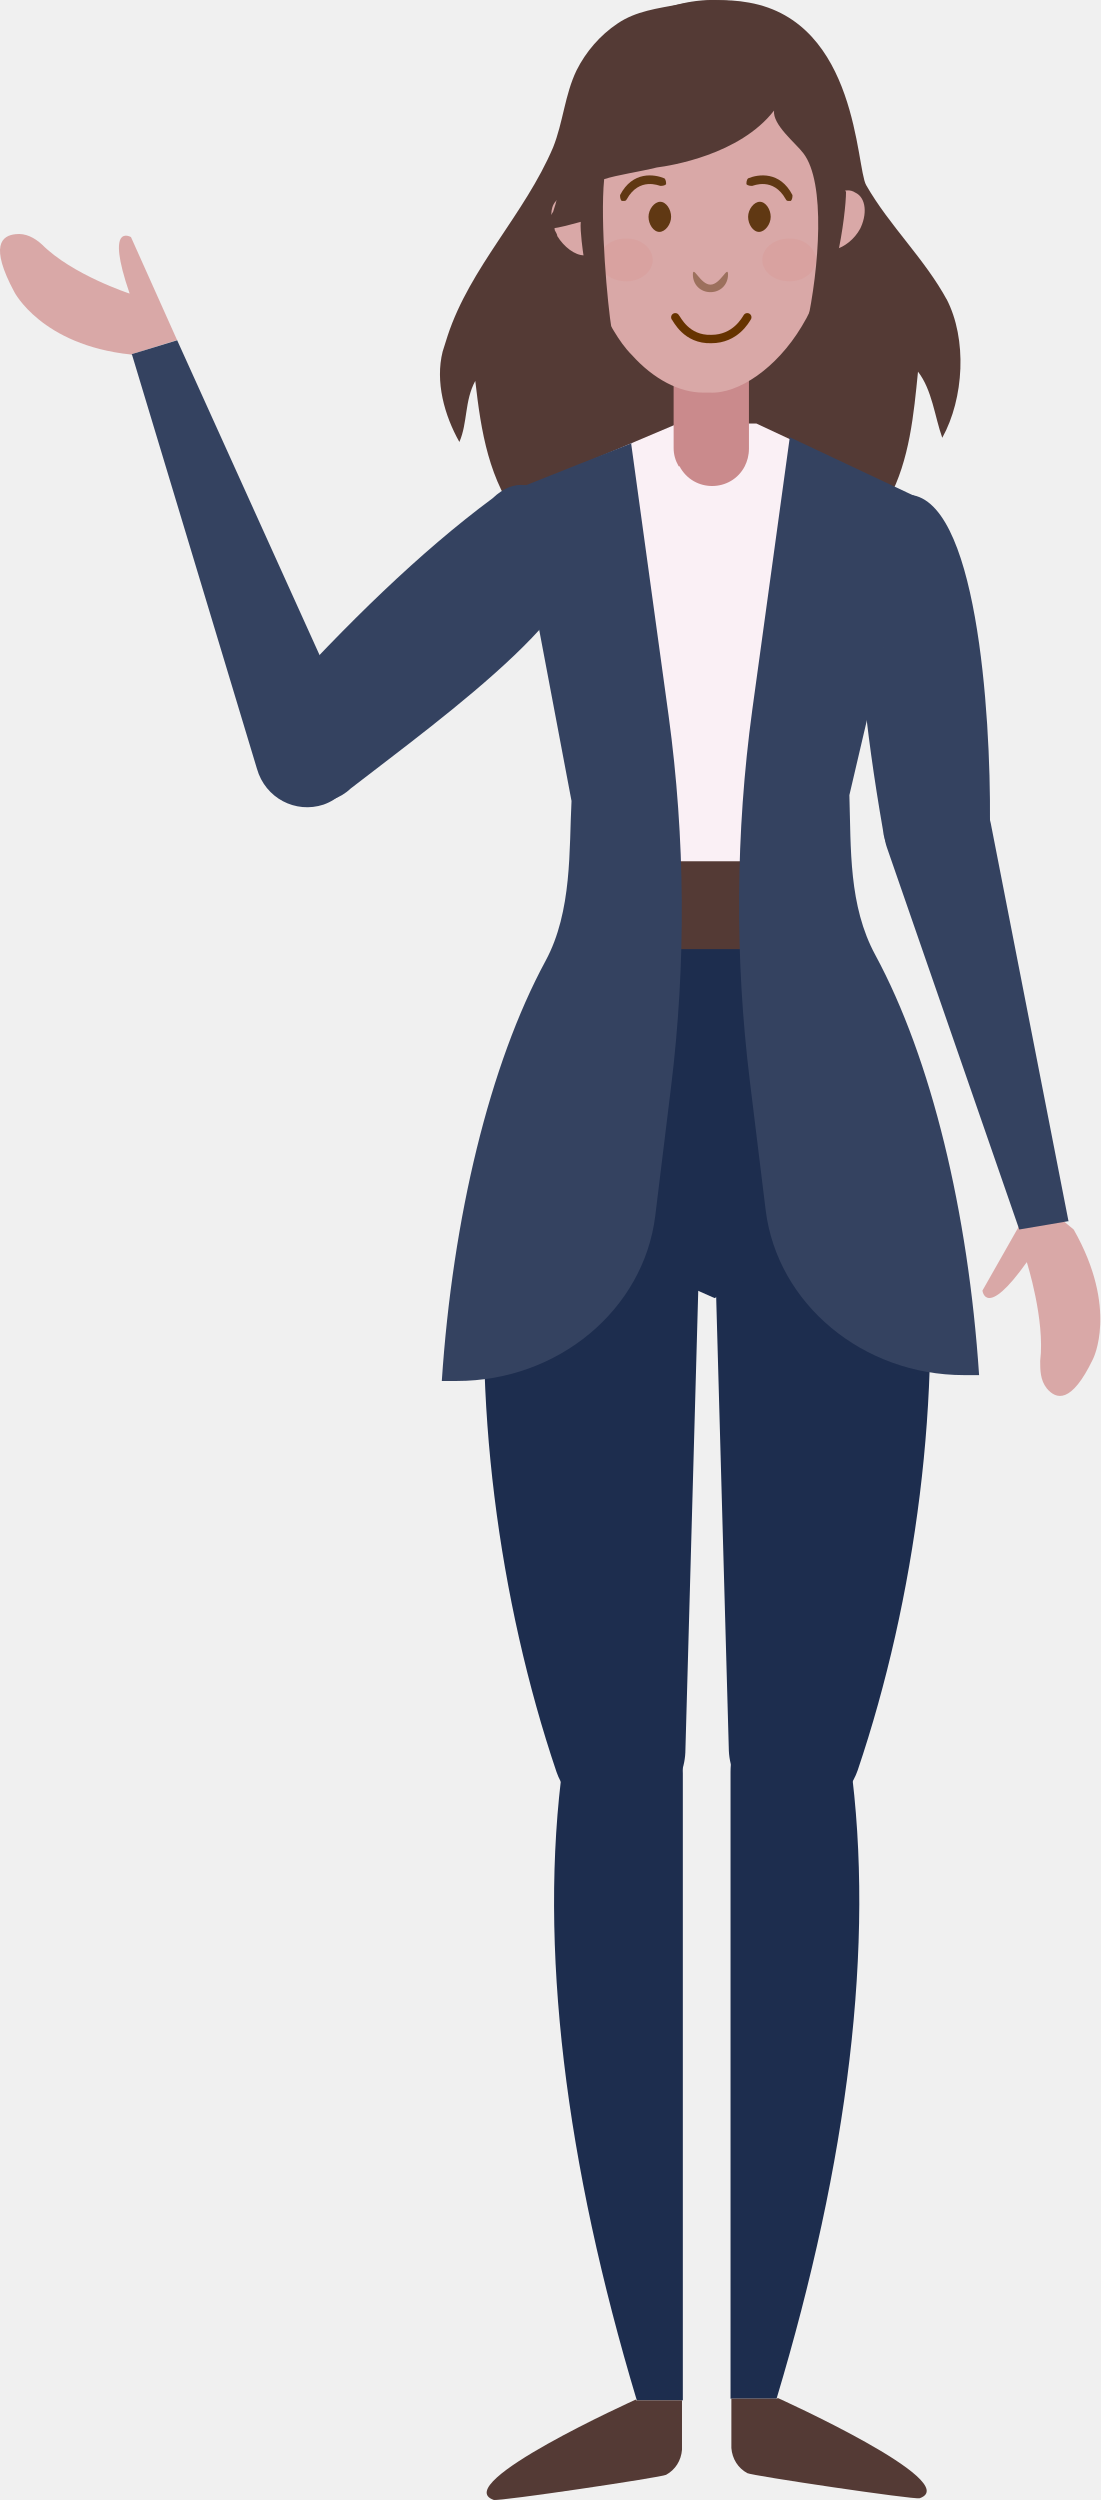
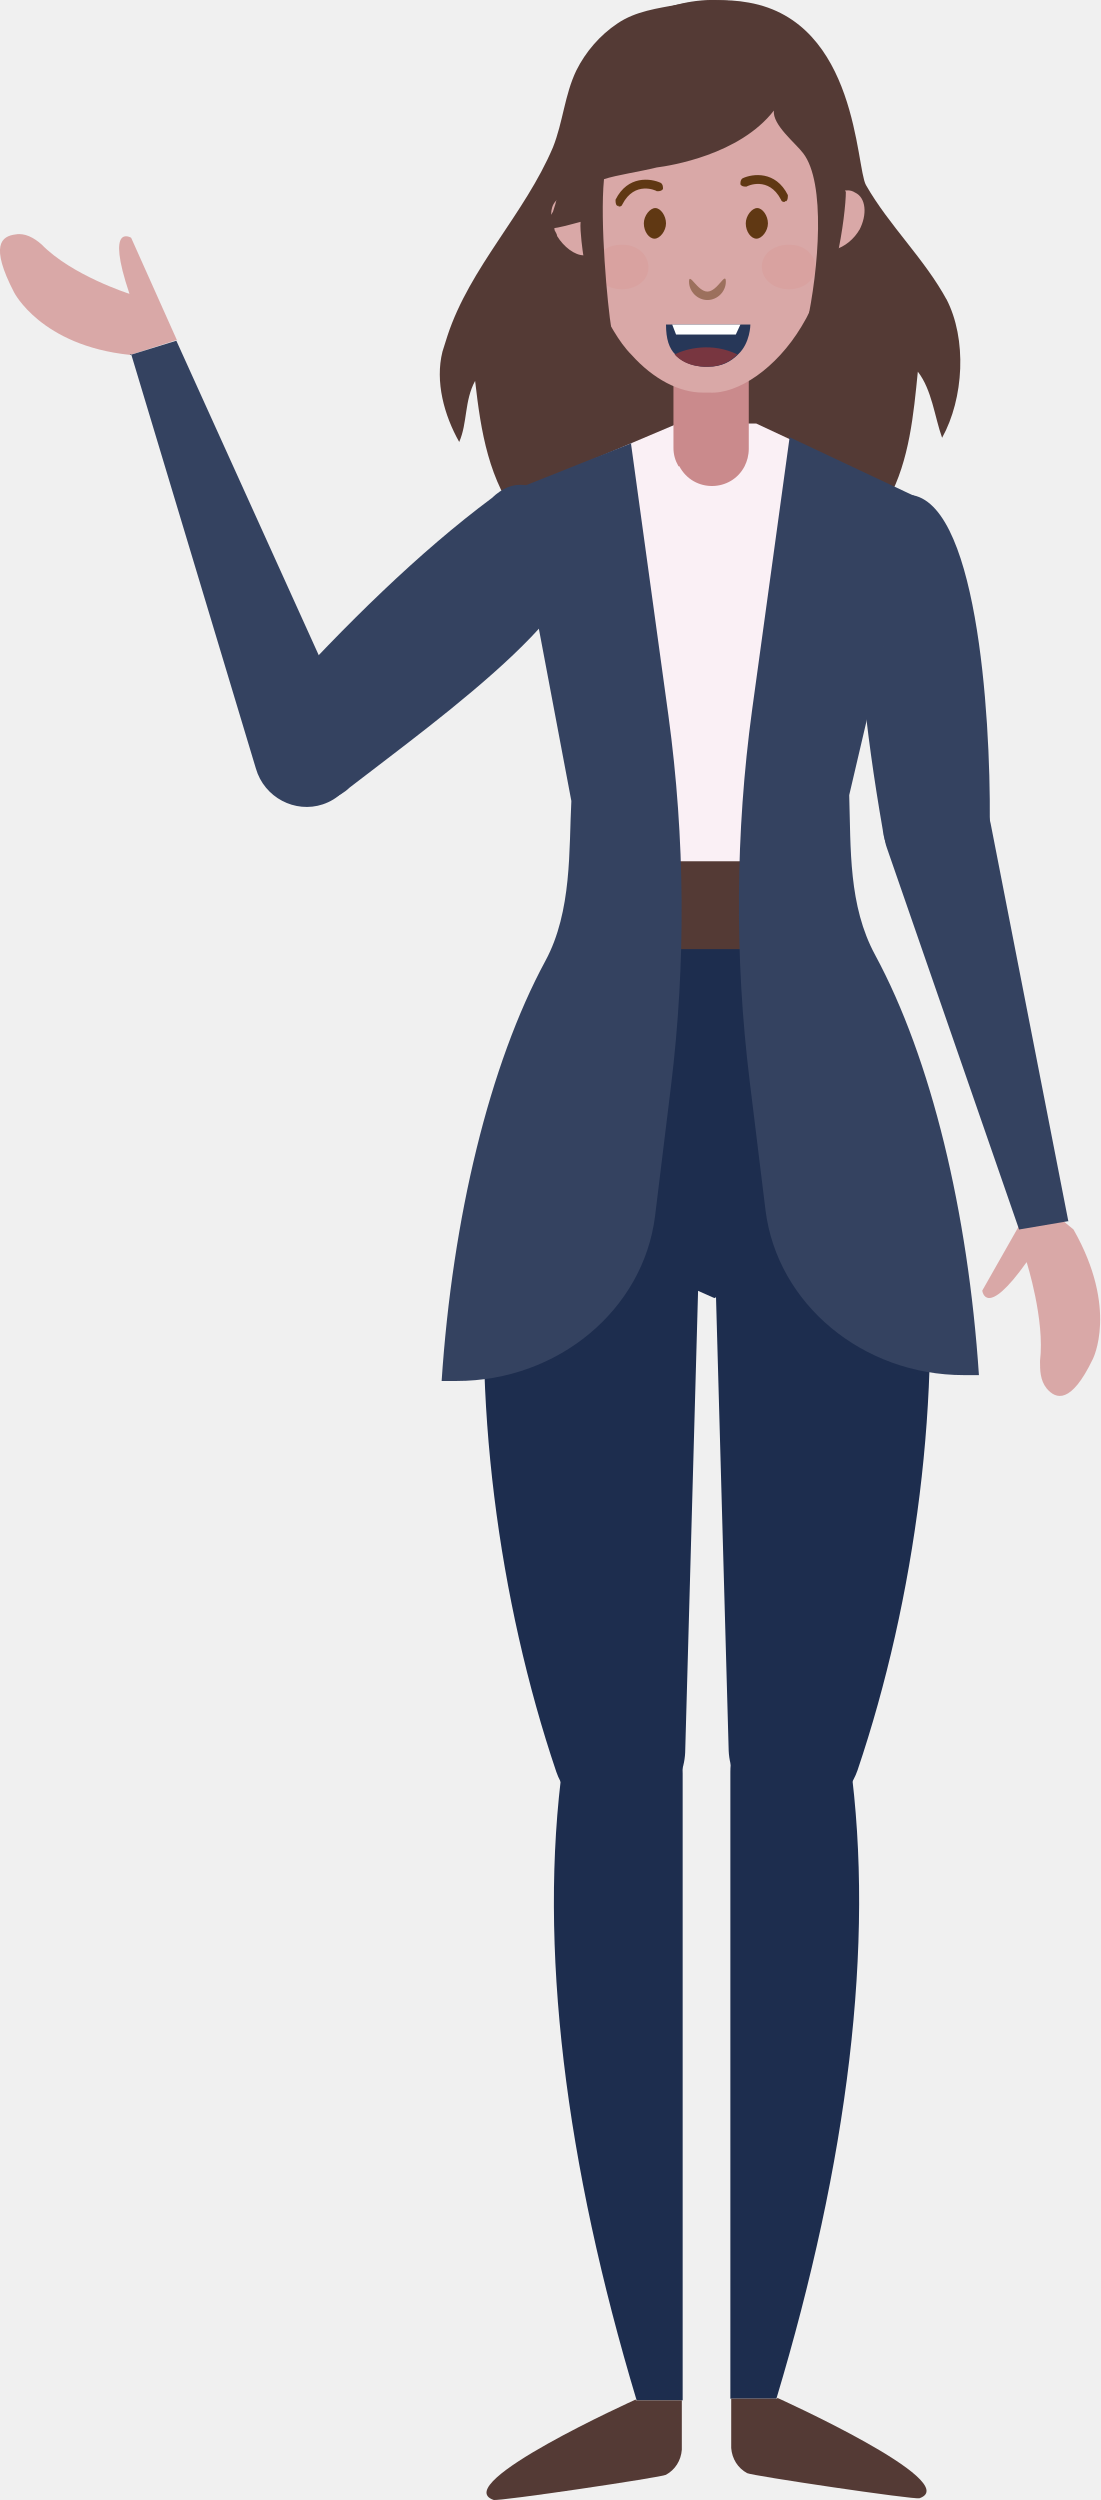
- <svg xmlns="http://www.w3.org/2000/svg" id="Layer_2" data-name="Layer 2" viewBox="0 0 131.48 298.72">
+ <svg xmlns="http://www.w3.org/2000/svg" id="Layer_2" data-name="Layer 2" viewBox="0 0 131.46 298.72">
  <defs>
    <style>
      .cls-1 {
        fill: #543a35;
      }

      .cls-2, .cls-3 {
        fill: #603813;
      }

      .cls-4 {
+         fill: #273758;
+       }
+ 
+       .cls-5 {
        fill: #ca8a8c;
      }

-       .cls-5 {
+       .cls-6 {
        fill: #d9a2a0;
      }

-       .cls-6 {
+       .cls-7 {
        fill: #d9a8a7;
      }

-       .cls-7 {
+       .cls-8, .cls-3 {
+         isolation: isolate;
+       }
+ 
+       .cls-9 {
+         fill: #783640;
+       }
+ 
+       .cls-10 {
        fill: #344260;
      }

-       .cls-8 {
+       .cls-11 {
        fill: #faf0f5;
      }

+       .cls-12 {
+         fill: #fff;
+       }
+ 
      .cls-3 {
-         isolation: isolate;
        opacity: .5;
      }

-       .cls-9 {
+       .cls-13 {
        fill: #1d2d4e;
-       }
- 
-       .cls-10 {
-         fill: none;
-         stroke: #630;
-         stroke-linecap: round;
-         stroke-miterlimit: 10;
      }
    </style>
  </defs>
-   <g id="Layer_1-2" data-name="Layer 1">
-     <g id="german-woman-waving">
-       <g>
-         <path class="cls-9" d="M94.99,216.81h0c-4.3,0-7.7-3.4-7.9-7.6l-1.8-64.4c0-6.9,5.7-12.6,12.6-12.6h0c6.9,0,12.6,5.7,12.6,12.6,2.2,21.6-1.1,46.3-8,66.7-1.1,3.2-4.1,5.3-7.5,5.3h0Z" />
-         <path class="cls-9" d="M92.89,286.61h-5.6v-74.9c0-4.5,3.2-8.1,7.2-8.1h0c3.6,0,6.6,2.9,7.1,6.8,3,21.9-.3,47.9-8.8,76.2h.1Z" />
-         <path class="cls-1" d="M92.89,286.51s22.4,10.1,17,12c-.6.2-20.1-2.7-20.6-3-1.1-.6-1.8-1.7-1.9-3v-5.9h5.5v-.1Z" />
+   <g id="Ebene_1" data-name="Ebene 1">
+     <g class="cls-8">
+       <g id="Layer_1-2" data-name="Layer 1">
+         <g id="german-woman-waving">
+           <g>
+             <path class="cls-13" d="M94.97,216.81h0c-4.3,0-7.7-3.4-7.9-7.6l-1.8-64.4c0-6.9,5.7-12.6,12.6-12.6h0c6.9,0,12.6,5.7,12.6,12.6,2.2,21.6-1.1,46.3-8,66.7-1.1,3.2-4.1,5.3-7.5,5.3h0Z" />
+             <path class="cls-13" d="M92.87,286.61h-5.6v-74.9c0-4.5,3.2-8.1,7.2-8.1h0c3.6,0,6.6,2.9,7.1,6.8,3,21.9-.3,47.9-8.8,76.2h.1Z" />
+             <path class="cls-1" d="M92.87,286.51s22.4,10.1,17,12c-.6.2-20.1-2.7-20.6-3-1.1-.6-1.8-1.7-1.9-3v-5.9h5.5v-.1Z" />
+           </g>
+           <g>
+             <path class="cls-13" d="M73.97,217.01h0c4.3,0,7.7-3.4,7.9-7.6l1.8-64.4c0-6.9-5.7-12.6-12.6-12.6h0c-6.9,0-12.6,5.7-12.6,12.6-2.2,21.6,1.1,46.3,8,66.7,1.1,3.2,4.1,5.3,7.5,5.3Z" />
+             <path class="cls-13" d="M75.97,286.81h5.6v-74.9c0-4.5-3.2-8.1-7.2-8.1h0c-3.6,0-6.6,2.9-7.1,6.8-3,21.9.3,47.9,8.8,76.2h-.1Z" />
+             <path class="cls-1" d="M75.97,286.71s-22.4,10.1-17,12c.6.2,20.1-2.7,20.6-3,1.1-.6,1.8-1.7,1.9-3v-5.9h-5.5v-.1Z" />
+           </g>
+           <path class="cls-1" d="M113.17,35.91c-2.7-5-6.9-8.9-9.7-13.8-1.2-2.1-1-19.5-14-21.8-2.7-.5-5.6-.3-8.3.2-2.6.5-5.2.8-7.4,2.3-2.1,1.4-3.8,3.4-4.9,5.6-1.4,2.9-1.6,6.2-2.8,9.2-3.4,8-9.9,14.3-12.6,22.5-.2.6-.4,1.3-.6,1.9-.9,3.6.2,7.6,2,10.8,1-2.3.6-4.9,1.9-7.3.7,6.1,1.6,11.9,5.5,16.9,3.7,4.8,8.4,7.2,13.5,10.2-.4-.9-.7-1.7-.6-2.7,2,1.9,6,3.9,8.7,3.2,4.1-1.2,7.6-3.7,11.1-5.7,0,1-1.4,2.6-2,3.4,4.8-2.4,10.6-6.4,13.2-11.2,2.5-4.6,3-10.2,3.5-15.2,1.7,2.2,2,5.4,2.9,7.9,2.6-4.7,3-11.8.5-16.6v.2h.1Z" />
+           <g>
+             <path class="cls-7" d="M123.67,143.11l-6.3,11.1s.4,3.5,5.3-3.4c0,0,2.2,6.9,1.6,11.8,0,1.1,0,2.3.8,3.3,1.1,1.3,2.9,1.9,5.5-3.5,0,0,3.1-6-2.3-15.5l-4.6-3.8h0Z" />
+             <path class="cls-10" d="M112.37,104.61h0c-3.5.3-6.6-2.2-6.9-5.5-2.1-12.1-3.3-23.4-3-33.5-.3-3.3,2.4-6.2,5.9-6.5h0c8.3,0,10,26,9.9,39,.3,3.3-2.4,6.2-5.9,6.5Z" />
+             <path class="cls-10" d="M127.67,145.91l-5.9,1-15.8-45.6c-1.2-3.4,1-7.1,4.8-7.8h0c3.5-.7,7,1.5,7.6,4.9l9.3,47.6h0v-.1Z" />
+           </g>
+           <g>
+             <path class="cls-7" d="M21.17,40.71l-5.5-12.3s-3.1-1.9-.2,6.7c0,0-6.9-2.2-10.5-5.9-.9-.8-2-1.4-3.1-1.2-1.7.2-3.1,1.3-.2,6.9,0,0,3.2,6.4,13.9,7.5l5.6-1.8h0v.1Z" />
+             <path class="cls-10" d="M32.57,93.71h0c-2.5-2.7-2.6-7,0-9.5,8.8-9.7,17.6-18.3,26.2-24.7,2.5-2.4,5.1-2,7.6.7l2.1,3.4c5.5,6.9-15.7,22-26.7,30.5-2.5,2.4-6.7,2.1-9.3-.6h0v.2h.1Z" />
+             <path class="cls-10" d="M15.57,42.41l5.5-1.7,21.1,46.6c1.6,3.5,0,7.6-3.6,8.8h0c-3.3,1.1-7-.8-8-4.3l-14.9-49.5h-.1v.1h0Z" />
+           </g>
+           <g>
+             <path class="cls-13" d="M109.47,140.31l-24.1,14.8-26.8-11.9c1.8-11,7-22.6,10.6-29.8,2.3-4.5,4-7.3,4-7.3h22.8c1.3,2.1,2.7,4.6,3.9,7.3,5.5,11.9,9.6,26.9,9.6,26.9Z" />
+             <path class="cls-11" d="M109.17,59.41l-2.5,12.6c-.3,1.3-.6,2.7-.9,4.1-.3,1.5-.7,2.9-1.2,4.4l-6.2,21.5-.3.9-.9,3.2-.6,2.1h-22.7l-.6-2.1-.9-3.2-.6-2.2-5.6-19.5c-.5-1.7-.9-3.4-1.2-5.2-.3-1.7-.6-3.4-.8-5.1l-1.4-12.6,3.3-1.4,6.4-2.7,8.5-3.6h9.4l4.7,2.2,6.9,3.2,7.1,3.3h0l.1.1Z" />
+             <path class="cls-1" d="M73.27,106.11h0l-.9-3.2h26.3l-.9,3.2c1.4,2.1,2.8,4.6,4.2,7.3h-32.9c2.4-4.5,4.3-7.3,4.3-7.3h-.1Z" />
+             <path class="cls-10" d="M75.37,52.81l4.5,32.7c2,14.7,2.1,29.6.3,44.3l-1.9,15.5c-1.4,11.2-11.6,19.7-23.7,19.7h-1.8c1.3-19.5,5.7-37.8,12.4-50.2,3.2-5.9,2.8-13.4,3.1-19.1l-7-37.1,14.3-5.7h-.2v-.1h0Z" />
+             <path class="cls-10" d="M94.37,52.11l-4.5,32.7c-2,14.7-2.1,29.6-.3,44.3l1.9,15.5c1.4,11.2,11.6,19.7,23.7,19.7h1.8c-1.3-19.5-5.7-37.8-12.4-50.2-3.2-5.9-2.9-12.7-3.1-19.1l8.3-35.5-15.5-7.3h0l.1-.1Z" />
+           </g>
+           <path class="cls-5" d="M81.17,55.71h0c1.7,3.2,6.2,3.1,7.8,0h0c.3-.6.5-1.3.5-2.1v-12.2h-9v12.1c0,.8.2,1.5.6,2.2h.1Z" />
+           <path class="cls-7" d="M102.77,27.31c-.7,1.3-1.9,2.2-3,2.5h-1c-.3,3.5-1.4,6.6-3,9.2-3,5-7.6,8.1-11,7.9h-.8c-2.8,0-5.9-1.6-8.5-4.5h0c-.8-.8-1.5-1.8-2.1-2.8-1.6-2.5-2.8-5.6-3.3-9.1h-.3c-1.1,0-2.4-1-3.2-2.3,0-.2-.2-.5-.3-.7,0-.3-.2-.7-.3-1h0c-.3-1.3,0-2.4,1-2.9h0c.8-.4,1.9,0,2.8.6.6-8.4,4.4-16,9.7-18.8,1.4-.8,2.8-1.2,4.4-1.2,2.3,0,4.4.7,6.4,2,4.5,3,7.8,10.4,8.5,17.9.4-.5.9-.9,1.4-1.1.7-.3,1.4-.4,2,0,1.3.6,1.5,2.6.5,4.5h0v-.2h.1Z" />
+           <g>
+             <path class="cls-2" d="M73.91,24.68c.18,0,.37,0,.46-.27,1.47-2.84,4.03-1.65,4.12-1.56.27,0,.55,0,.73-.27,0-.27,0-.55-.27-.73-1.19-.55-3.94-.92-5.4,2.01,0,.27,0,.55.18.73h.27-.09v.09Z" />
+             <path class="cls-2" d="M93.78,24.13c-.18,0-.37,0-.46-.27-1.47-2.84-4.03-1.65-4.12-1.56-.27,0-.55,0-.73-.27,0-.27,0-.55.27-.73,1.19-.55,3.94-.92,5.4,2.01,0,.27,0,.55-.18.73h-.27.09v.09Z" />
+             <path class="cls-2" d="M76.93,26.69c0,1.01.64,1.83,1.28,1.83s1.37-.92,1.37-1.83-.64-1.83-1.28-1.83-1.37.92-1.37,1.83Z" />
+             <path class="cls-2" d="M89.11,26.69c0,1.01.64,1.83,1.28,1.83s1.37-.92,1.37-1.83-.64-1.83-1.28-1.83-1.37.92-1.37,1.83Z" />
+             <g>
+               <path class="cls-4" d="M89.66,38.78s0,2.2-1.47,3.57c-.82.82-1.92,1.47-3.57,1.47,0,0-2.47.18-3.94-1.47-.73-.73-1.1-1.83-1.1-3.57h10.16-.09Z" />
+               <path class="cls-9" d="M88.11,42.35c-.82.82-1.92,1.47-3.57,1.47,0,0-2.47.18-3.94-1.47,1.47-.73,4.49-1.47,7.51,0h0Z" />
+               <polygon class="cls-12" points="88.47 38.78 87.92 39.97 80.78 39.97 80.32 38.78 88.47 38.78" />
+             </g>
+             <path class="cls-3" d="M86.73,33.65c0,1.19-1.01,2.2-2.2,2.2s-2.2-1.01-2.2-2.2,1.01,1.19,2.2,1.19,2.2-2.47,2.2-1.19Z" />
+             <path class="cls-6" d="M94.42,29.25c1.74,0,3.11,1.28,3.02,2.84s-1.65,2.56-3.39,2.47-3.11-1.28-3.02-2.84,1.65-2.56,3.39-2.47h0Z" />
+             <path class="cls-6" d="M74.46,29.25c1.74,0,3.11,1.28,3.02,2.84s-1.65,2.56-3.39,2.47-3.11-1.28-3.02-2.84,1.65-2.56,3.39-2.47Z" />
+           </g>
+           <path class="cls-1" d="M101.07,22.91c0,2.6-1.4,13.5-4.7,16,1.5-6.9,2.3-17.1-.4-20.6-.9-1.2-3.7-3.4-3.5-5.1-4.1,5.3-12.4,6.6-14,6.8-2,.5-4.8.9-6.3,1.4-.5,5.1.4,15,.9,18-1.7-2.5-2.9-5.6-3.4-9.1,0,0-.4-2.7-.3-3.8-1.2.3-2.4.7-3.6.8h-.7c0-.3.2-.7.4-1h0c.2-.4.4-.7.6-1,.2-.6.4-1.2.5-1.9v-.4c.3-1.5.3-2.9.4-4.4.2-3,.5-6,1.9-8.7C71.97,4.11,78.87-.29,85.87.01c2.5.1,5,.9,7.1,2.2,4.3,2.7,7.4,7.5,8,12.4v8.2h0l.1.1Z" />
+         </g>
      </g>
-       <g>
-         <path class="cls-9" d="M73.99,217.01h0c4.3,0,7.7-3.4,7.9-7.6l1.8-64.4c0-6.9-5.7-12.6-12.6-12.6h0c-6.9,0-12.6,5.7-12.6,12.6-2.2,21.6,1.1,46.3,8,66.7,1.1,3.2,4.1,5.3,7.5,5.3Z" />
-         <path class="cls-9" d="M75.99,286.81h5.6v-74.9c0-4.5-3.2-8.1-7.2-8.1h0c-3.6,0-6.6,2.9-7.1,6.8-3,21.9.3,47.9,8.8,76.2h-.1Z" />
-         <path class="cls-1" d="M75.99,286.71s-22.4,10.1-17,12c.6.2,20.1-2.7,20.6-3,1.1-.6,1.8-1.7,1.9-3v-5.9h-5.5v-.1Z" />
-       </g>
-       <path class="cls-1" d="M113.19,35.91c-2.7-5-6.9-8.9-9.7-13.8-1.2-2.1-1-19.5-14-21.8-2.7-.5-5.6-.3-8.3.2-2.6.5-5.2.8-7.4,2.3-2.1,1.4-3.8,3.4-4.9,5.6-1.4,2.9-1.6,6.2-2.8,9.2-3.4,8-9.9,14.3-12.6,22.5-.2.6-.4,1.3-.6,1.9-.9,3.6.2,7.6,2,10.8,1-2.3.6-4.9,1.9-7.3.7,6.1,1.6,11.9,5.5,16.9,3.7,4.8,8.4,7.2,13.5,10.2-.4-.9-.7-1.7-.6-2.7,2,1.9,6,3.9,8.7,3.2,4.1-1.2,7.6-3.7,11.1-5.7,0,1-1.4,2.6-2,3.4,4.8-2.4,10.6-6.4,13.2-11.2,2.5-4.6,3-10.2,3.5-15.2,1.7,2.2,2,5.4,2.9,7.9,2.6-4.7,3-11.8.5-16.6v.2h.1Z" />
-       <g>
-         <path class="cls-6" d="M123.69,143.11l-6.3,11.1s.4,3.5,5.3-3.4c0,0,2.2,6.9,1.6,11.8,0,1.1,0,2.3.8,3.3,1.1,1.3,2.9,1.9,5.5-3.5,0,0,3.1-6-2.3-15.5l-4.6-3.8h0Z" />
-         <path class="cls-7" d="M112.39,104.61h0c-3.5.3-6.6-2.2-6.9-5.5-2.1-12.1-3.3-23.4-3-33.5-.3-3.3,2.4-6.2,5.9-6.5h0c8.3,0,10,26,9.9,39,.3,3.3-2.4,6.2-5.9,6.5Z" />
-         <path class="cls-7" d="M127.69,145.91l-5.9,1-15.8-45.6c-1.2-3.4,1-7.1,4.8-7.8h0c3.5-.7,7,1.5,7.6,4.9l9.3,47.6h0v-.1Z" />
-       </g>
-       <g>
-         <path class="cls-6" d="M21.17,40.66l-5.52-12.33s-3.13-1.87-.16,6.75c0,0-6.86-2.24-10.48-5.87-.9-.82-1.97-1.37-3.13-1.23-1.66.16-3.15,1.34-.18,6.89,0,0,3.23,6.36,13.92,7.49l5.62-1.75h0l-.08.06Z" />
-         <path class="cls-7" d="M32.57,93.69h0c-2.52-2.72-2.57-6.98.06-9.46,8.79-9.69,17.56-18.27,26.24-24.7,2.55-2.42,5.11-2,7.63.72l2.09,3.43c5.45,6.92-15.7,22.02-26.69,30.54-2.55,2.42-6.73,2.12-9.26-.6h0l-.08.06Z" />
-         <path class="cls-7" d="M15.63,42.35l5.54-1.69,21.1,46.65c1.58,3.46-.12,7.6-3.61,8.83h0c-3.33,1.1-6.96-.75-7.96-4.29l-14.93-49.48-.06-.08-.08.06Z" />
-       </g>
-       <g>
-         <path class="cls-9" d="M109.49,140.31l-24.1,14.8-26.8-11.9c1.8-11,7-22.6,10.6-29.8,2.3-4.5,4-7.3,4-7.3h22.8c1.3,2.1,2.7,4.6,3.9,7.3,5.5,11.9,9.6,26.9,9.6,26.9Z" />
-         <path class="cls-8" d="M109.19,59.41l-2.5,12.6c-.3,1.3-.6,2.7-.9,4.1-.3,1.5-.7,2.9-1.2,4.4l-6.2,21.5-.3.9-.9,3.2-.6,2.1h-22.7l-.6-2.1-.9-3.2-.6-2.2-5.6-19.5c-.5-1.7-.9-3.4-1.2-5.2-.3-1.7-.6-3.4-.8-5.1l-1.4-12.6,3.3-1.4,6.4-2.7,8.5-3.6h9.4l4.7,2.2,6.9,3.2,7.1,3.3h0l.1.1Z" />
-         <path class="cls-1" d="M73.29,106.11h0l-.9-3.2h26.3l-.9,3.2c1.4,2.1,2.8,4.6,4.2,7.3h-32.9c2.4-4.5,4.3-7.3,4.3-7.3h-.1Z" />
-         <path class="cls-7" d="M75.39,52.81l4.5,32.7c2,14.7,2.1,29.6.3,44.3l-1.9,15.5c-1.4,11.2-11.6,19.7-23.7,19.7h-1.8c1.3-19.5,5.7-37.8,12.4-50.2,3.2-5.9,2.8-13.4,3.1-19.1l-7.01-37.11,14.31-5.69h-.2v-.1Z" />
-         <path class="cls-7" d="M94.39,52.11l-4.5,32.7c-2,14.7-2.1,29.6-.3,44.3l1.9,15.5c1.4,11.2,11.6,19.7,23.7,19.7h1.8c-1.3-19.5-5.7-37.8-12.4-50.2-3.2-5.9-2.9-12.7-3.1-19.1l8.3-35.5-15.5-7.3h0l.1-.1Z" />
-       </g>
-       <path class="cls-4" d="M81.19,55.71h0c1.7,3.2,6.2,3.1,7.8,0h0c.3-.6.5-1.3.5-2.1v-12.2h-9v12.1c0,.8.2,1.5.6,2.2h.1Z" />
-       <path class="cls-6" d="M102.79,27.31c-.7,1.3-1.9,2.2-3,2.5h-1c-.3,3.5-1.4,6.6-3,9.2-3,5-7.6,8.1-11,7.9h-.8c-2.8,0-5.9-1.6-8.5-4.5h0c-.8-.8-1.5-1.8-2.1-2.8-1.6-2.5-2.8-5.6-3.3-9.1h-.3c-1.1,0-2.4-1-3.2-2.3,0-.2-.2-.5-.3-.7,0-.3-.2-.7-.3-1h0c-.3-1.3,0-2.4,1-2.9h0c.8-.4,1.9,0,2.8.6.6-8.4,4.4-16,9.7-18.8,1.4-.8,2.8-1.2,4.4-1.2,2.3,0,4.4.7,6.4,2,4.5,3,7.8,10.4,8.5,17.9.4-.5.9-.9,1.4-1.1.7-.3,1.4-.4,2,0,1.3.6,1.5,2.6.5,4.5h0l.1-.2Z" />
-       <g>
-         <path class="cls-2" d="M94.29,24.01c-.2,0-.3,0-.4-.2-1.5-2.7-3.9-1.6-4-1.6-.2,0-.5,0-.7-.2,0-.2,0-.5.2-.7,1.2-.5,3.8-.9,5.3,2,0,.2,0,.5-.2.7h-.2Z" />
-         <path class="cls-2" d="M74.49,24.01c.2,0,.3,0,.4-.2,1.5-2.7,3.9-1.6,4-1.6.2,0,.5,0,.7-.2,0-.2,0-.5-.2-.7-1.2-.5-3.8-.9-5.3,2,0,.2,0,.5.2.7h.2,0Z" />
-         <path class="cls-2" d="M77.49,25.91c0,.9.6,1.8,1.3,1.8s1.4-.9,1.4-1.8-.6-1.8-1.3-1.8-1.4.9-1.4,1.8Z" />
-         <path class="cls-2" d="M89.39,25.91c0,.9.6,1.8,1.3,1.8s1.4-.9,1.4-1.8-.6-1.8-1.3-1.8-1.4.9-1.4,1.8Z" />
-         <path class="cls-10" d="M80.69,37.91c.2.2,1.3,2.7,4.3,2.6,2.9,0,4.1-2.3,4.3-2.6" />
-         <path class="cls-3" d="M86.99,32.81c0,1.2-.9,2.1-2.1,2.1s-2.1-.9-2.1-2.1.9,1.2,2.1,1.2,2.1-2.4,2.1-1.2Z" />
-         <path class="cls-5" d="M94.49,28.51c1.7,0,3.1,1.3,3,2.7s-1.6,2.5-3.4,2.4-3.1-1.3-3-2.7,1.6-2.5,3.4-2.4Z" />
-         <path class="cls-5" d="M74.99,28.51c1.7,0,3.1,1.3,3,2.7s-1.6,2.5-3.4,2.4-3.1-1.3-3-2.7,1.6-2.5,3.4-2.4Z" />
-       </g>
-       <path class="cls-1" d="M101.09,22.91c0,2.6-1.4,13.5-4.7,16,1.5-6.9,2.3-17.1-.4-20.6-.9-1.2-3.7-3.4-3.5-5.1-4.1,5.3-12.4,6.6-14,6.8-2,.5-4.8.9-6.3,1.4-.5,5.1.4,15,.9,18-1.7-2.5-2.9-5.6-3.4-9.1,0,0-.4-2.7-.3-3.8-1.2.3-2.4.7-3.6.8h-.7c0-.3.2-.7.4-1h0c.2-.4.4-.7.6-1,.2-.6.4-1.2.5-1.9v-.4c.3-1.5.3-2.9.4-4.4.2-3,.5-6,1.9-8.7C71.99,4.11,78.89-.29,85.89.01c2.5.1,5,.9,7.1,2.2,4.3,2.7,7.4,7.5,8,12.4v8.2h0l.1.1Z" />
    </g>
  </g>
</svg>
